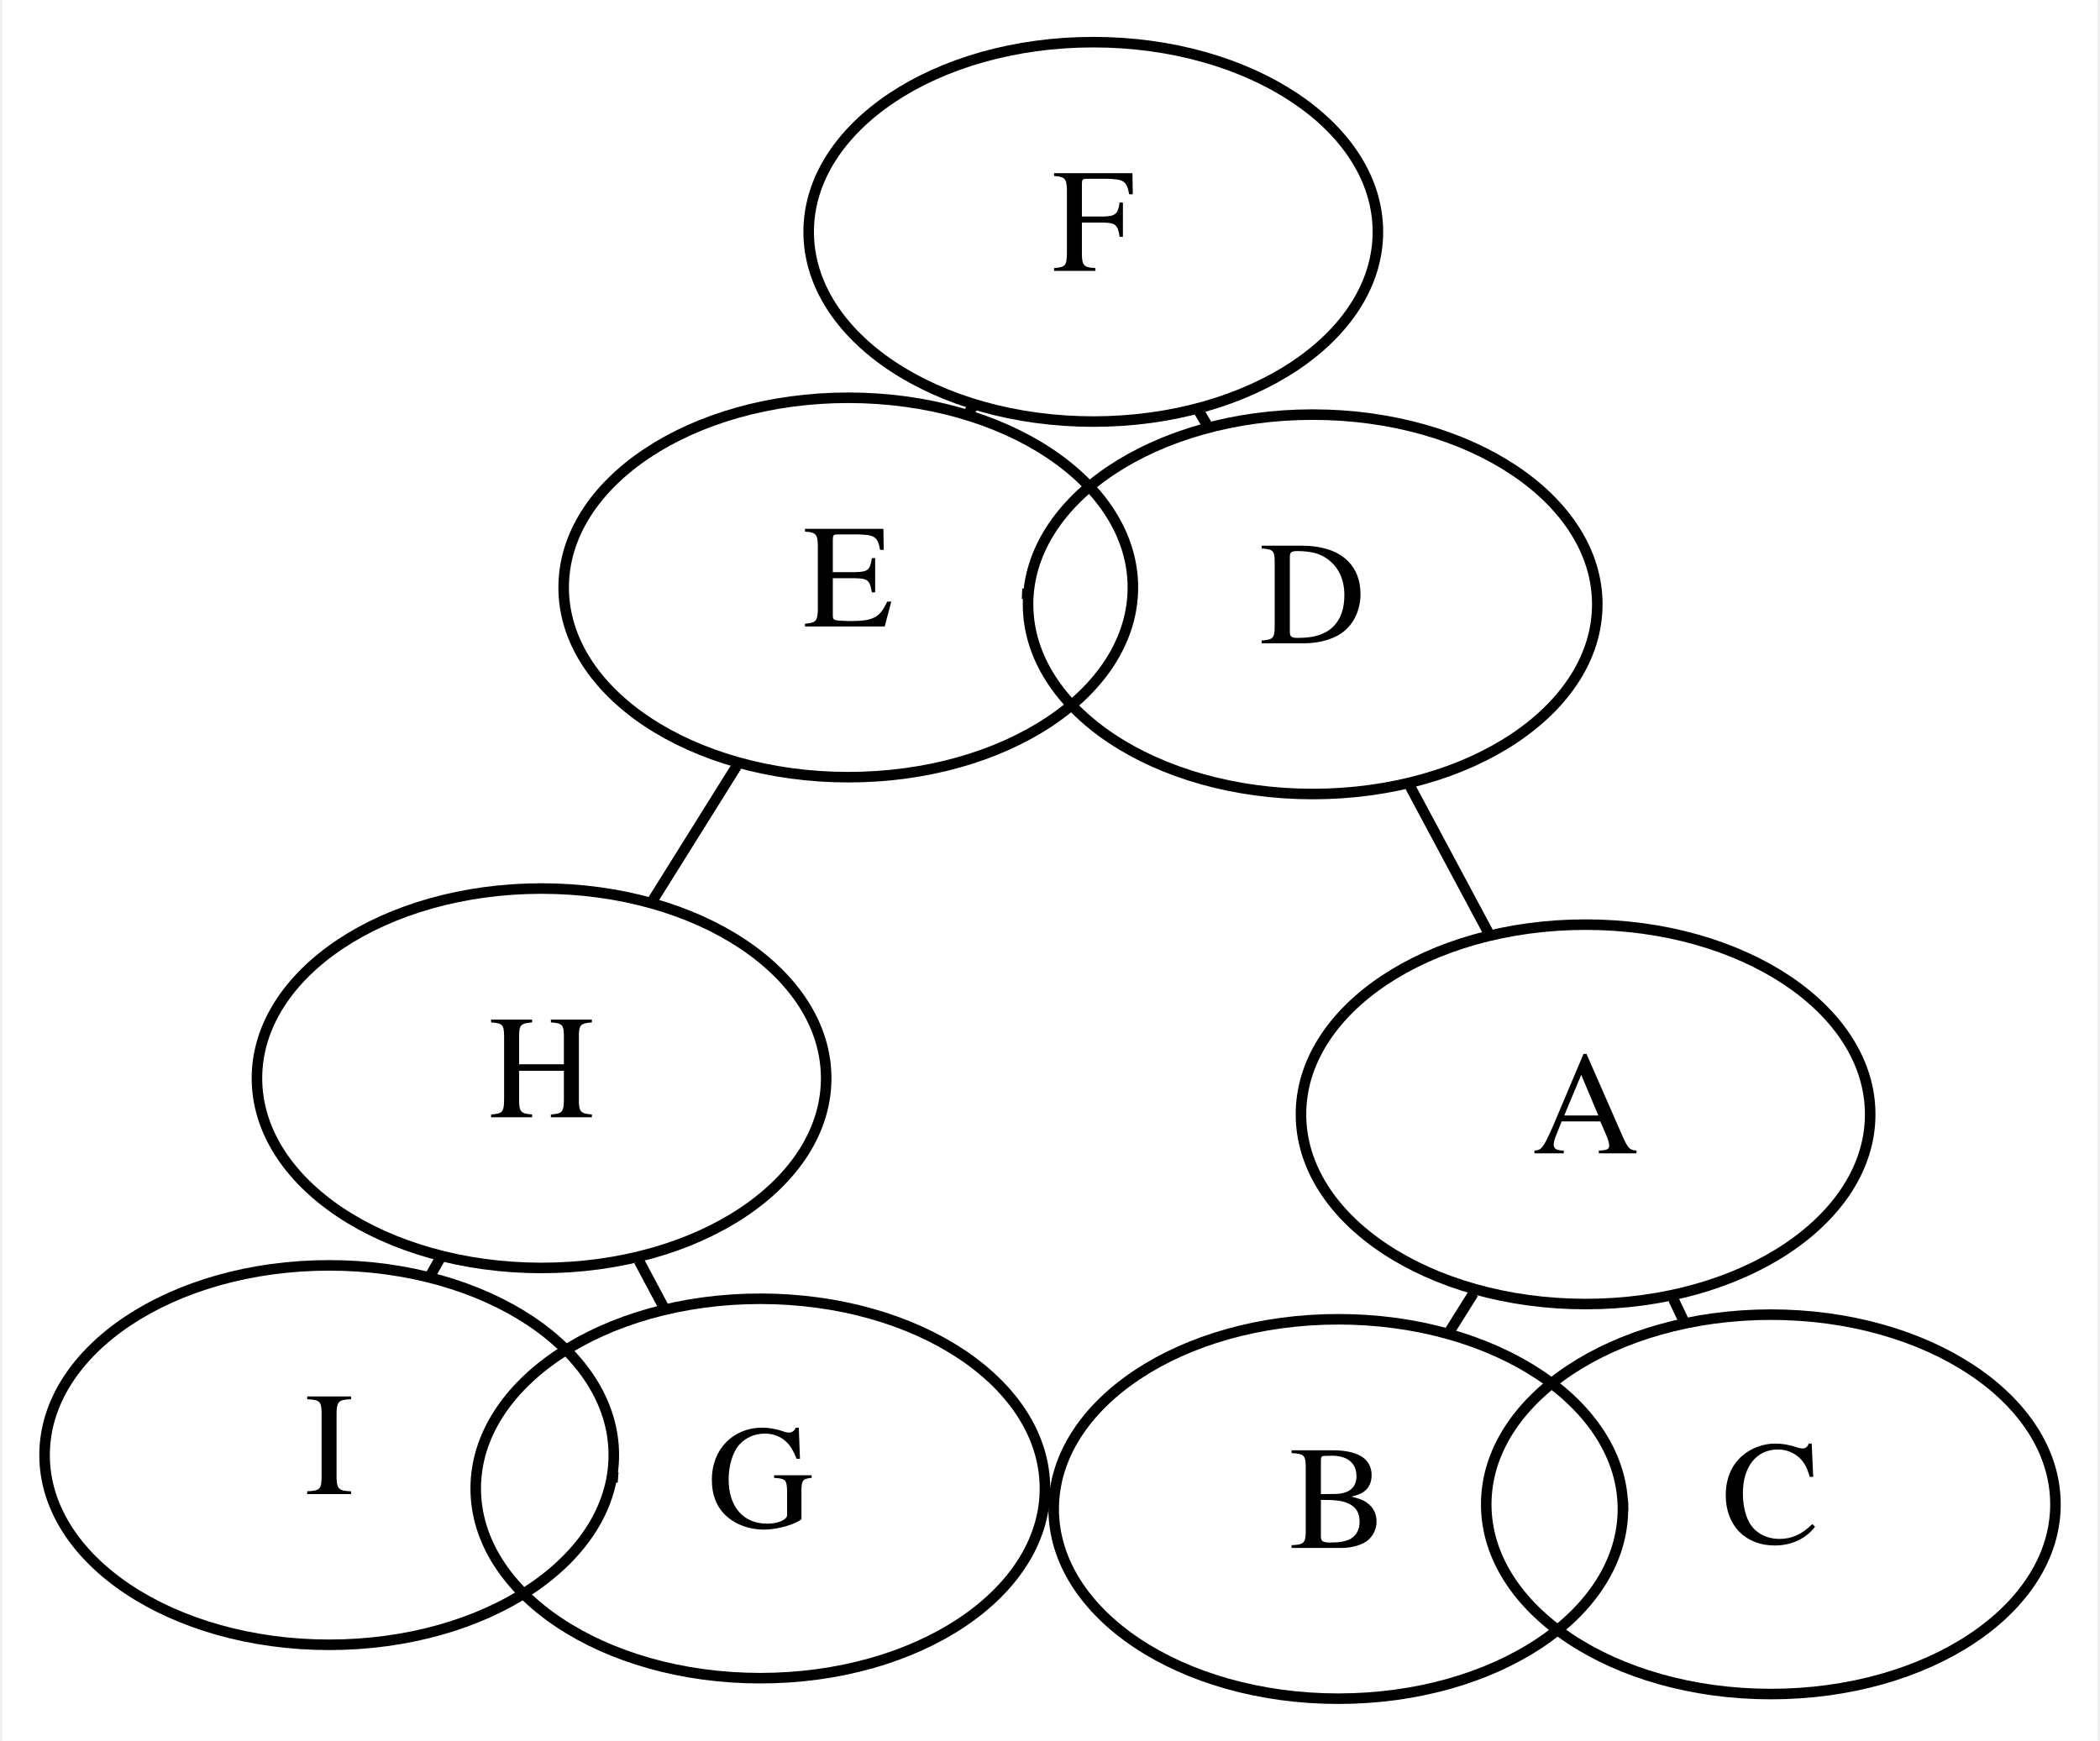
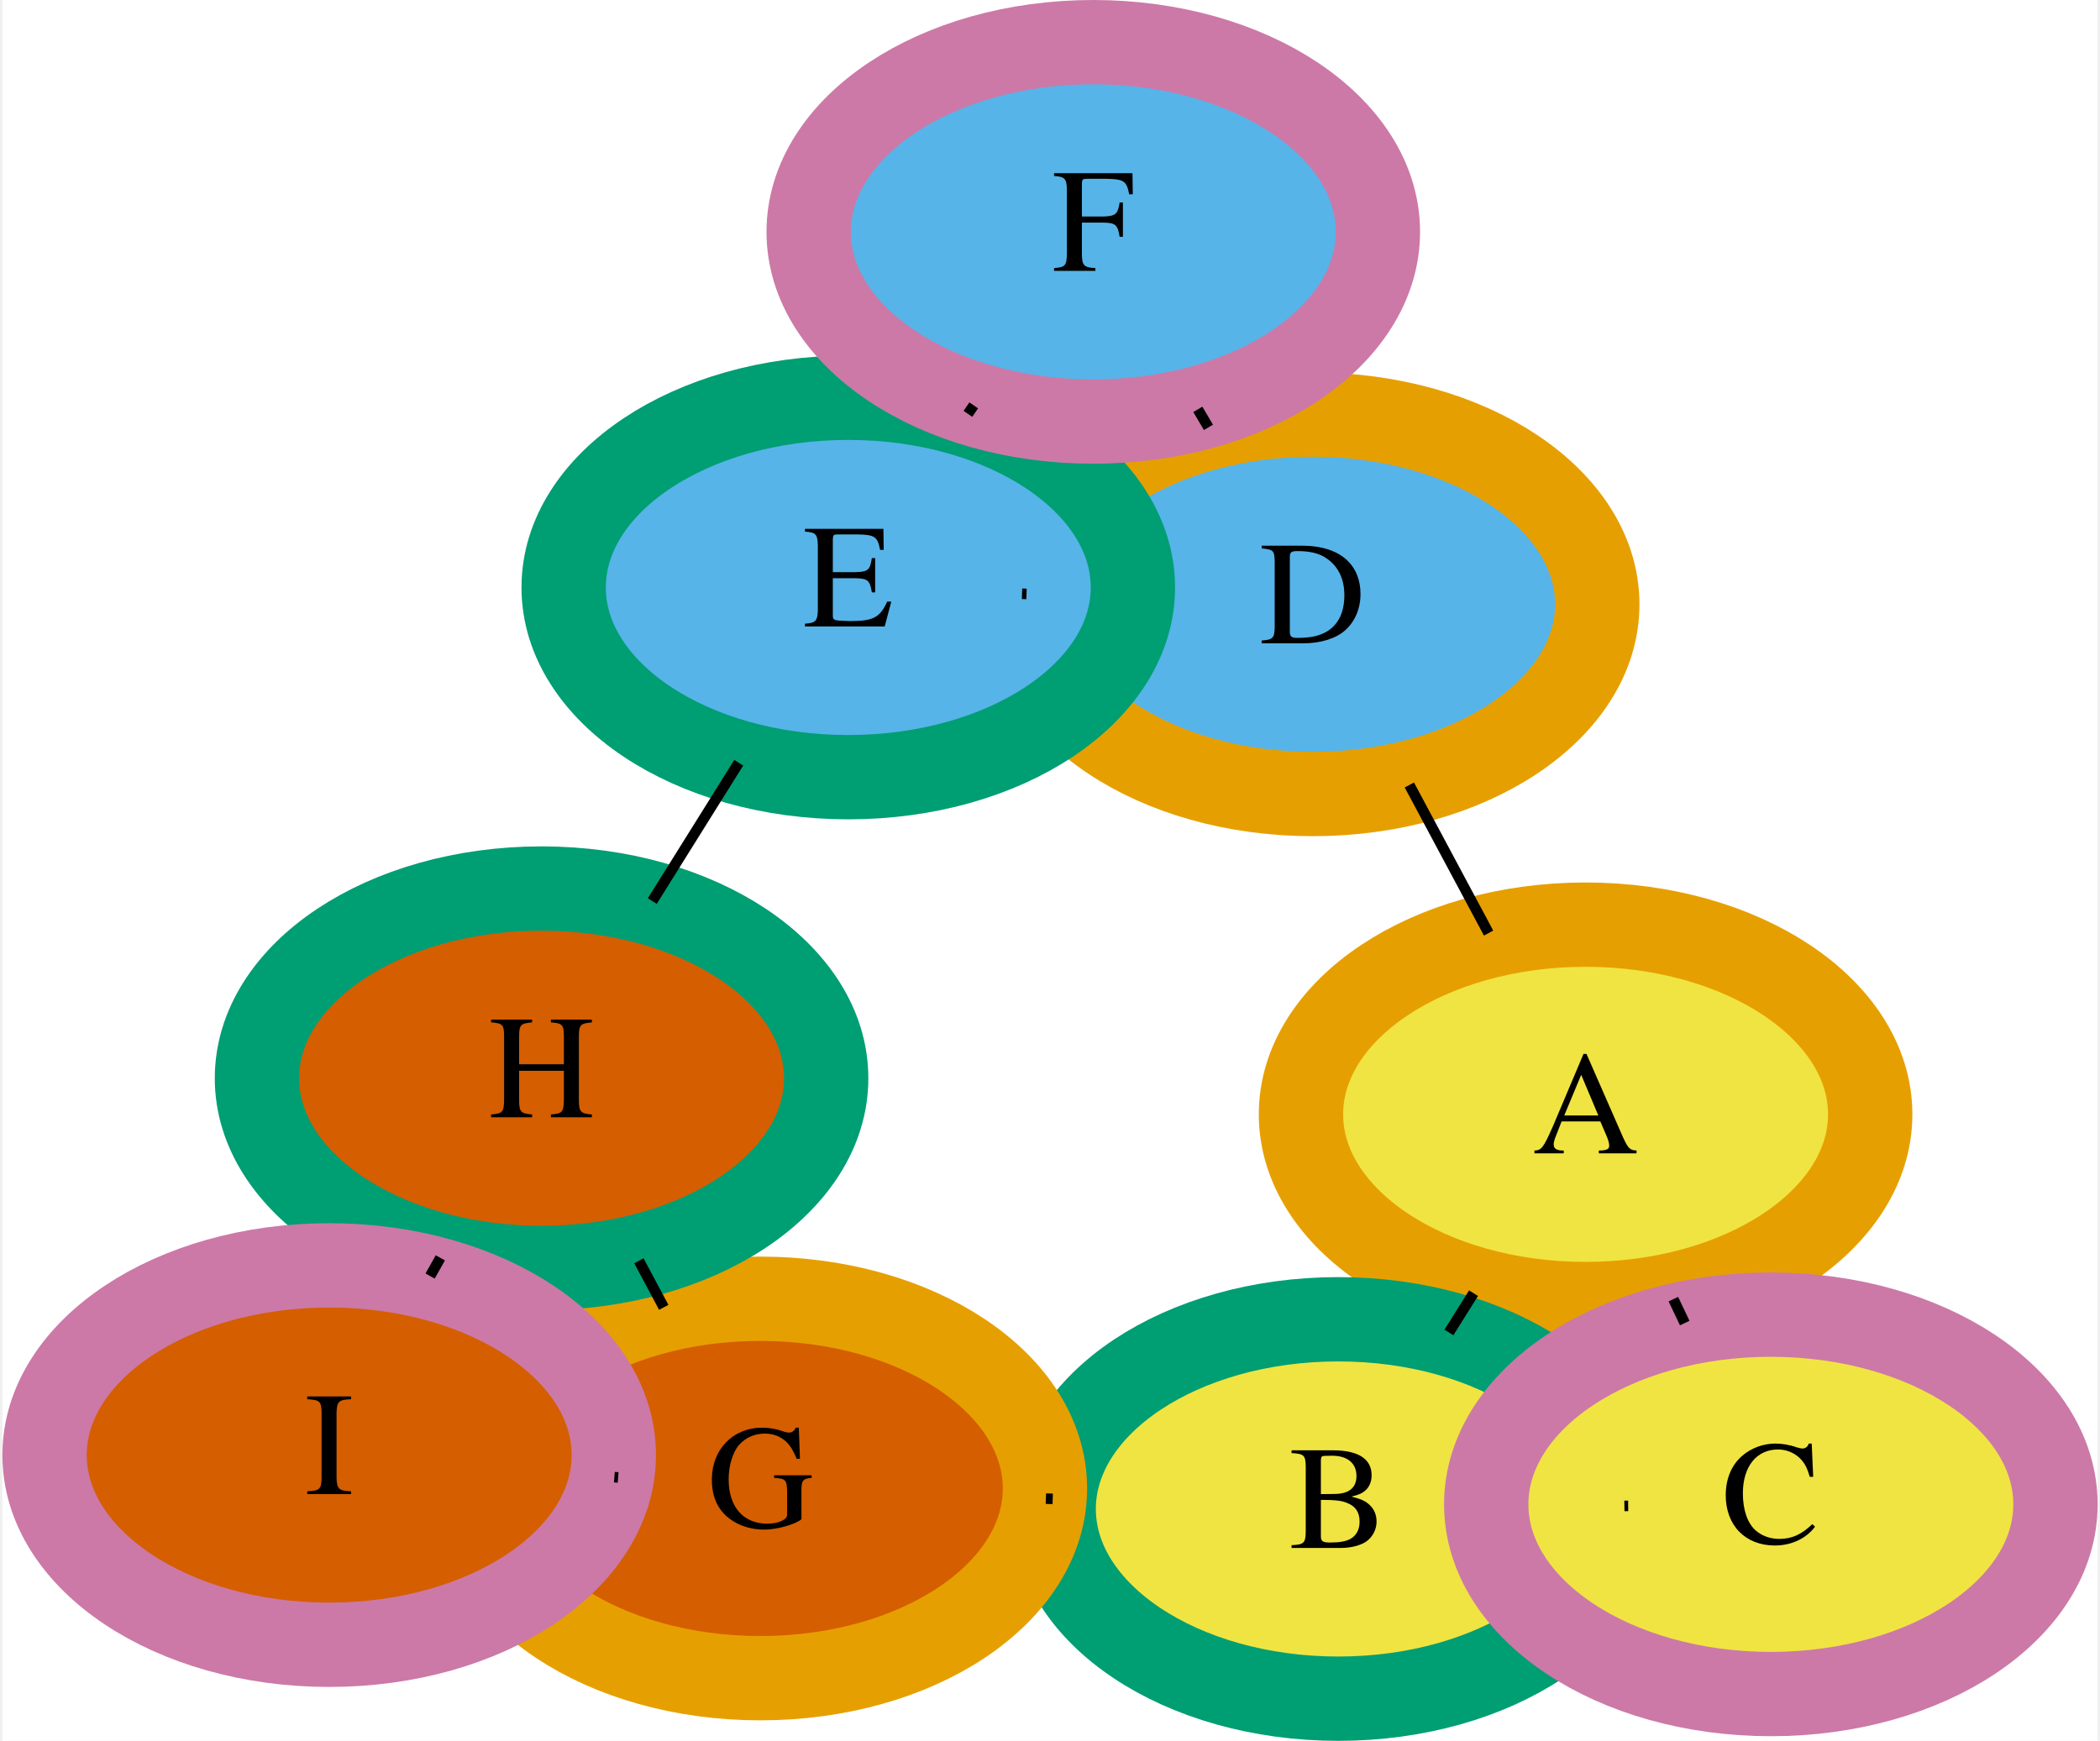
<svg xmlns="http://www.w3.org/2000/svg" width="199pt" height="165pt" viewBox="0.00 0.00 198.76 165.18">
  <g id="graph0" class="graph" transform="scale(1 1) rotate(0) translate(4 161.176)">
    <polygon fill="white" stroke="none" points="-4,4 -4,-161.176 194.763,-161.176 194.763,4 -4,4" />
    <g id="node1" class="node">
-       <ellipse fill="none" stroke="black" cx="146.188" cy="-55.444" rx="27" ry="18" />
+       <ellipse fill="#f0e442" stroke="#e69f00" stroke-width="8" cx="146.188" cy="-55.444" rx="27" ry="18" />
      <text text-anchor="middle" x="146.188" y="-51.744" font-family="Times,serif" font-size="14.00">A</text>
    </g>
    <g id="node2" class="node">
-       <ellipse fill="none" stroke="black" cx="122.73" cy="-18" rx="27" ry="18" />
+       <ellipse fill="#f0e442" stroke="#009e73" stroke-width="8" cx="122.73" cy="-18" rx="27" ry="18" />
      <text text-anchor="middle" x="122.73" y="-14.3" font-family="Times,serif" font-size="14.00">B</text>
    </g>
    <g id="edge1" class="edge">
      <path fill="none" stroke="black" d="M135.557,-38.475C134.782,-37.236 133.999,-35.988 133.224,-34.751" />
    </g>
    <g id="node4" class="node">
-       <ellipse fill="none" stroke="black" cx="120.298" cy="-103.837" rx="27" ry="18" />
+       <ellipse fill="#56b4e9" stroke="#e69f00" stroke-width="8" cx="120.298" cy="-103.837" rx="27" ry="18" />
      <text text-anchor="middle" x="120.298" y="-100.137" font-family="Times,serif" font-size="14.00">D</text>
    </g>
    <g id="edge10" class="edge">
      <path fill="none" stroke="black" d="M136.987,-72.642C134.546,-77.206 131.909,-82.133 129.469,-86.695" />
    </g>
    <g id="node3" class="node">
-       <ellipse fill="none" stroke="black" cx="163.763" cy="-18.439" rx="27" ry="18" />
+       <ellipse fill="#f0e442" stroke="#cc79a7" stroke-width="8" cx="163.763" cy="-18.439" rx="27" ry="18" />
      <text text-anchor="middle" x="163.763" y="-14.739" font-family="Times,serif" font-size="14.00">C</text>
    </g>
    <g id="edge2" class="edge">
      <path fill="none" stroke="black" d="M149.871,-18.29C149.99,-18.292 150.109,-18.293 150.228,-18.294" />
    </g>
    <g id="node7" class="node">
-       <ellipse fill="none" stroke="black" cx="67.901" cy="-19.946" rx="27" ry="18" />
+       <ellipse fill="#d55e00" stroke="#e69f00" stroke-width="8" cx="67.901" cy="-19.946" rx="27" ry="18" />
      <text text-anchor="middle" x="67.901" y="-16.246" font-family="Times,serif" font-size="14.00">G</text>
    </g>
    <g id="edge11" class="edge">
      <path fill="none" stroke="black" d="M95.637,-18.962C95.421,-18.969 95.205,-18.977 94.99,-18.985" />
    </g>
    <g id="edge3" class="edge">
      <path fill="none" stroke="black" d="M155.593,-35.641C155.234,-36.396 154.874,-37.154 154.515,-37.91" />
    </g>
    <g id="node5" class="node">
-       <ellipse fill="none" stroke="black" cx="76.243" cy="-105.435" rx="27" ry="18" />
+       <ellipse fill="#56b4e9" stroke="#009e73" stroke-width="8" cx="76.243" cy="-105.435" rx="27" ry="18" />
      <text text-anchor="middle" x="76.243" y="-101.735" font-family="Times,serif" font-size="14.00">E</text>
    </g>
    <g id="edge4" class="edge">
      <path fill="none" stroke="black" d="M93.15,-104.822C93.008,-104.827 92.867,-104.832 92.726,-104.837" />
    </g>
    <g id="node6" class="node">
-       <ellipse fill="none" stroke="black" cx="99.486" cy="-139.176" rx="27" ry="18" />
+       <ellipse fill="#56b4e9" stroke="#cc79a7" stroke-width="8" cx="99.486" cy="-139.176" rx="27" ry="18" />
      <text text-anchor="middle" x="99.486" y="-135.476" font-family="Times,serif" font-size="14.00">F</text>
    </g>
    <g id="edge5" class="edge">
      <path fill="none" stroke="black" d="M87.592,-121.91C87.776,-122.178 87.961,-122.446 88.145,-122.713" />
    </g>
    <g id="edge6" class="edge">
      <path fill="none" stroke="black" d="M109.404,-122.335C109.739,-121.766 110.075,-121.196 110.41,-120.627" />
    </g>
    <g id="node8" class="node">
-       <ellipse fill="none" stroke="black" cx="47.147" cy="-58.869" rx="27" ry="18" />
+       <ellipse fill="#d55e00" stroke="#009e73" stroke-width="8" cx="47.147" cy="-58.869" rx="27" ry="18" />
      <text text-anchor="middle" x="47.147" y="-55.169" font-family="Times,serif" font-size="14.00">H</text>
    </g>
    <g id="edge7" class="edge">
      <path fill="none" stroke="black" d="M58.737,-37.132C57.956,-38.598 57.164,-40.082 56.382,-41.549" />
    </g>
    <g id="edge12" class="edge">
      <path fill="none" stroke="black" d="M57.651,-75.681C60.321,-79.953 63.187,-84.541 65.851,-88.805" />
    </g>
    <g id="node9" class="node">
-       <ellipse fill="none" stroke="black" cx="27" cy="-23.114" rx="27" ry="18" />
+       <ellipse fill="#d55e00" stroke="#cc79a7" stroke-width="8" cx="27" cy="-23.114" rx="27" ry="18" />
      <text text-anchor="middle" x="27" y="-19.414" font-family="Times,serif" font-size="14.00">I</text>
    </g>
    <g id="edge8" class="edge">
      <path fill="none" stroke="black" d="M37.545,-41.829C37.221,-41.254 36.896,-40.677 36.572,-40.101" />
    </g>
    <g id="edge9" class="edge">
      <path fill="none" stroke="black" d="M54.054,-21.018C54.173,-21.009 54.291,-21 54.41,-20.991" />
    </g>
  </g>
</svg>
